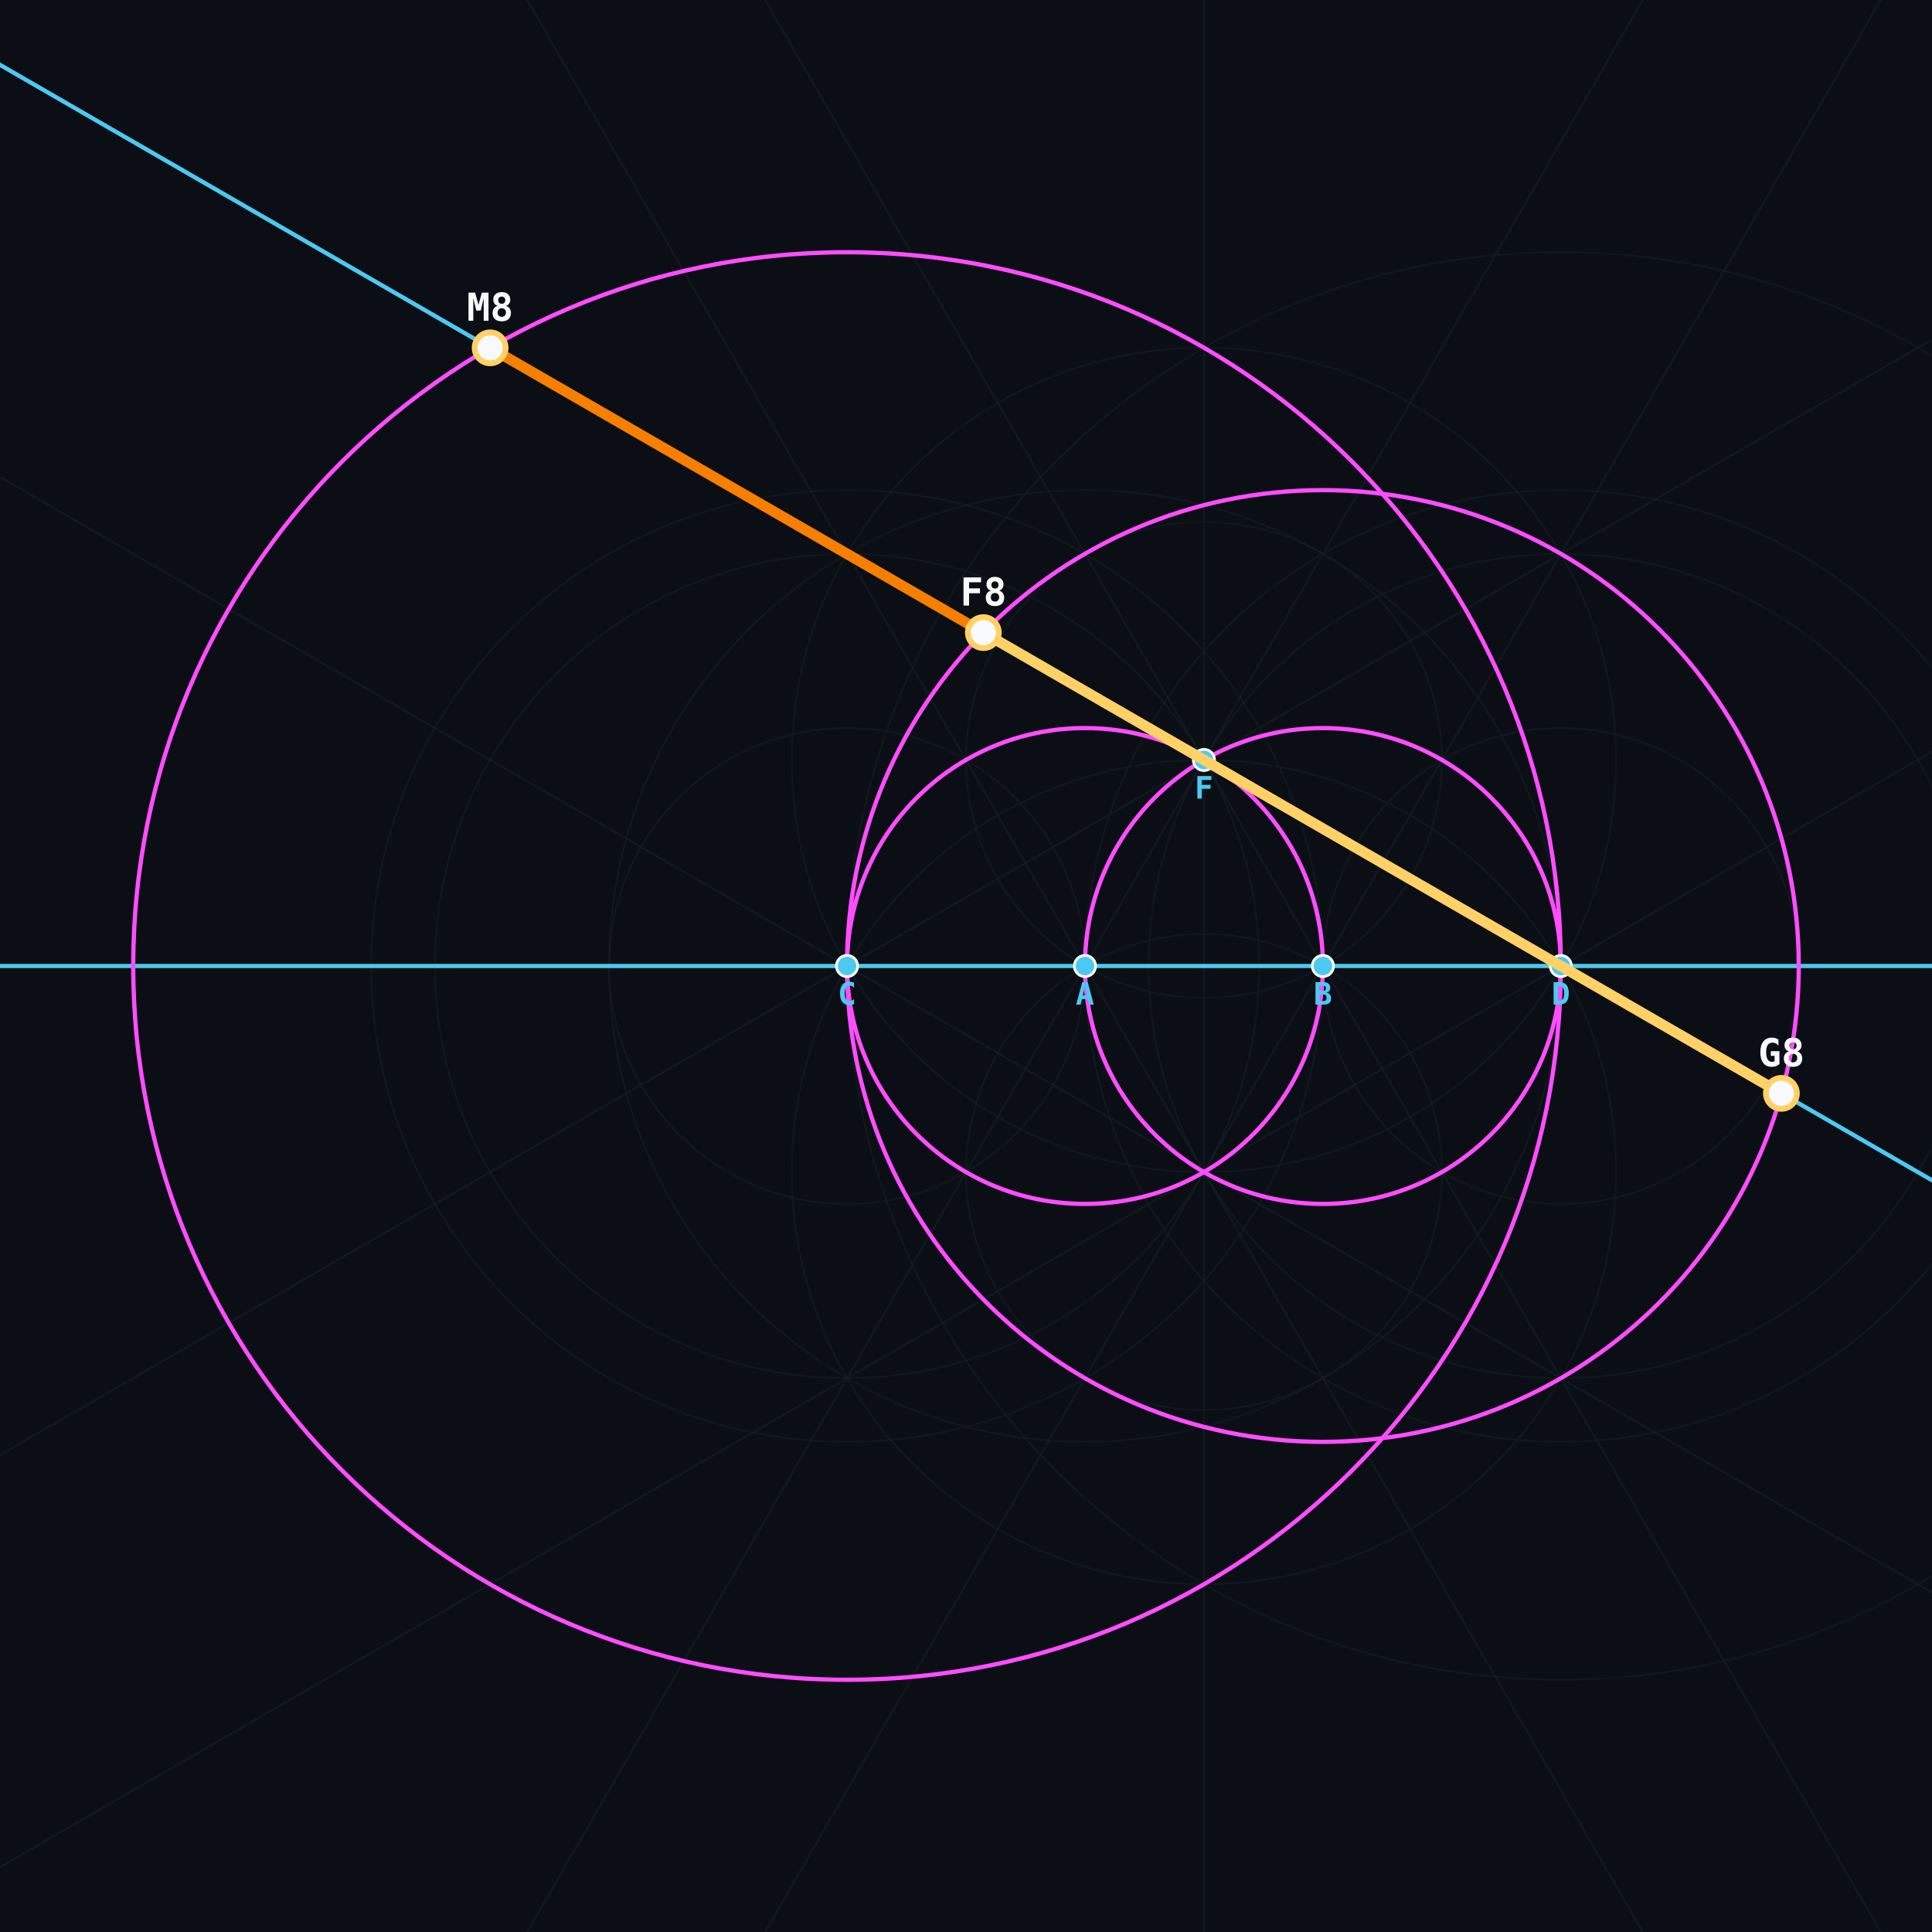
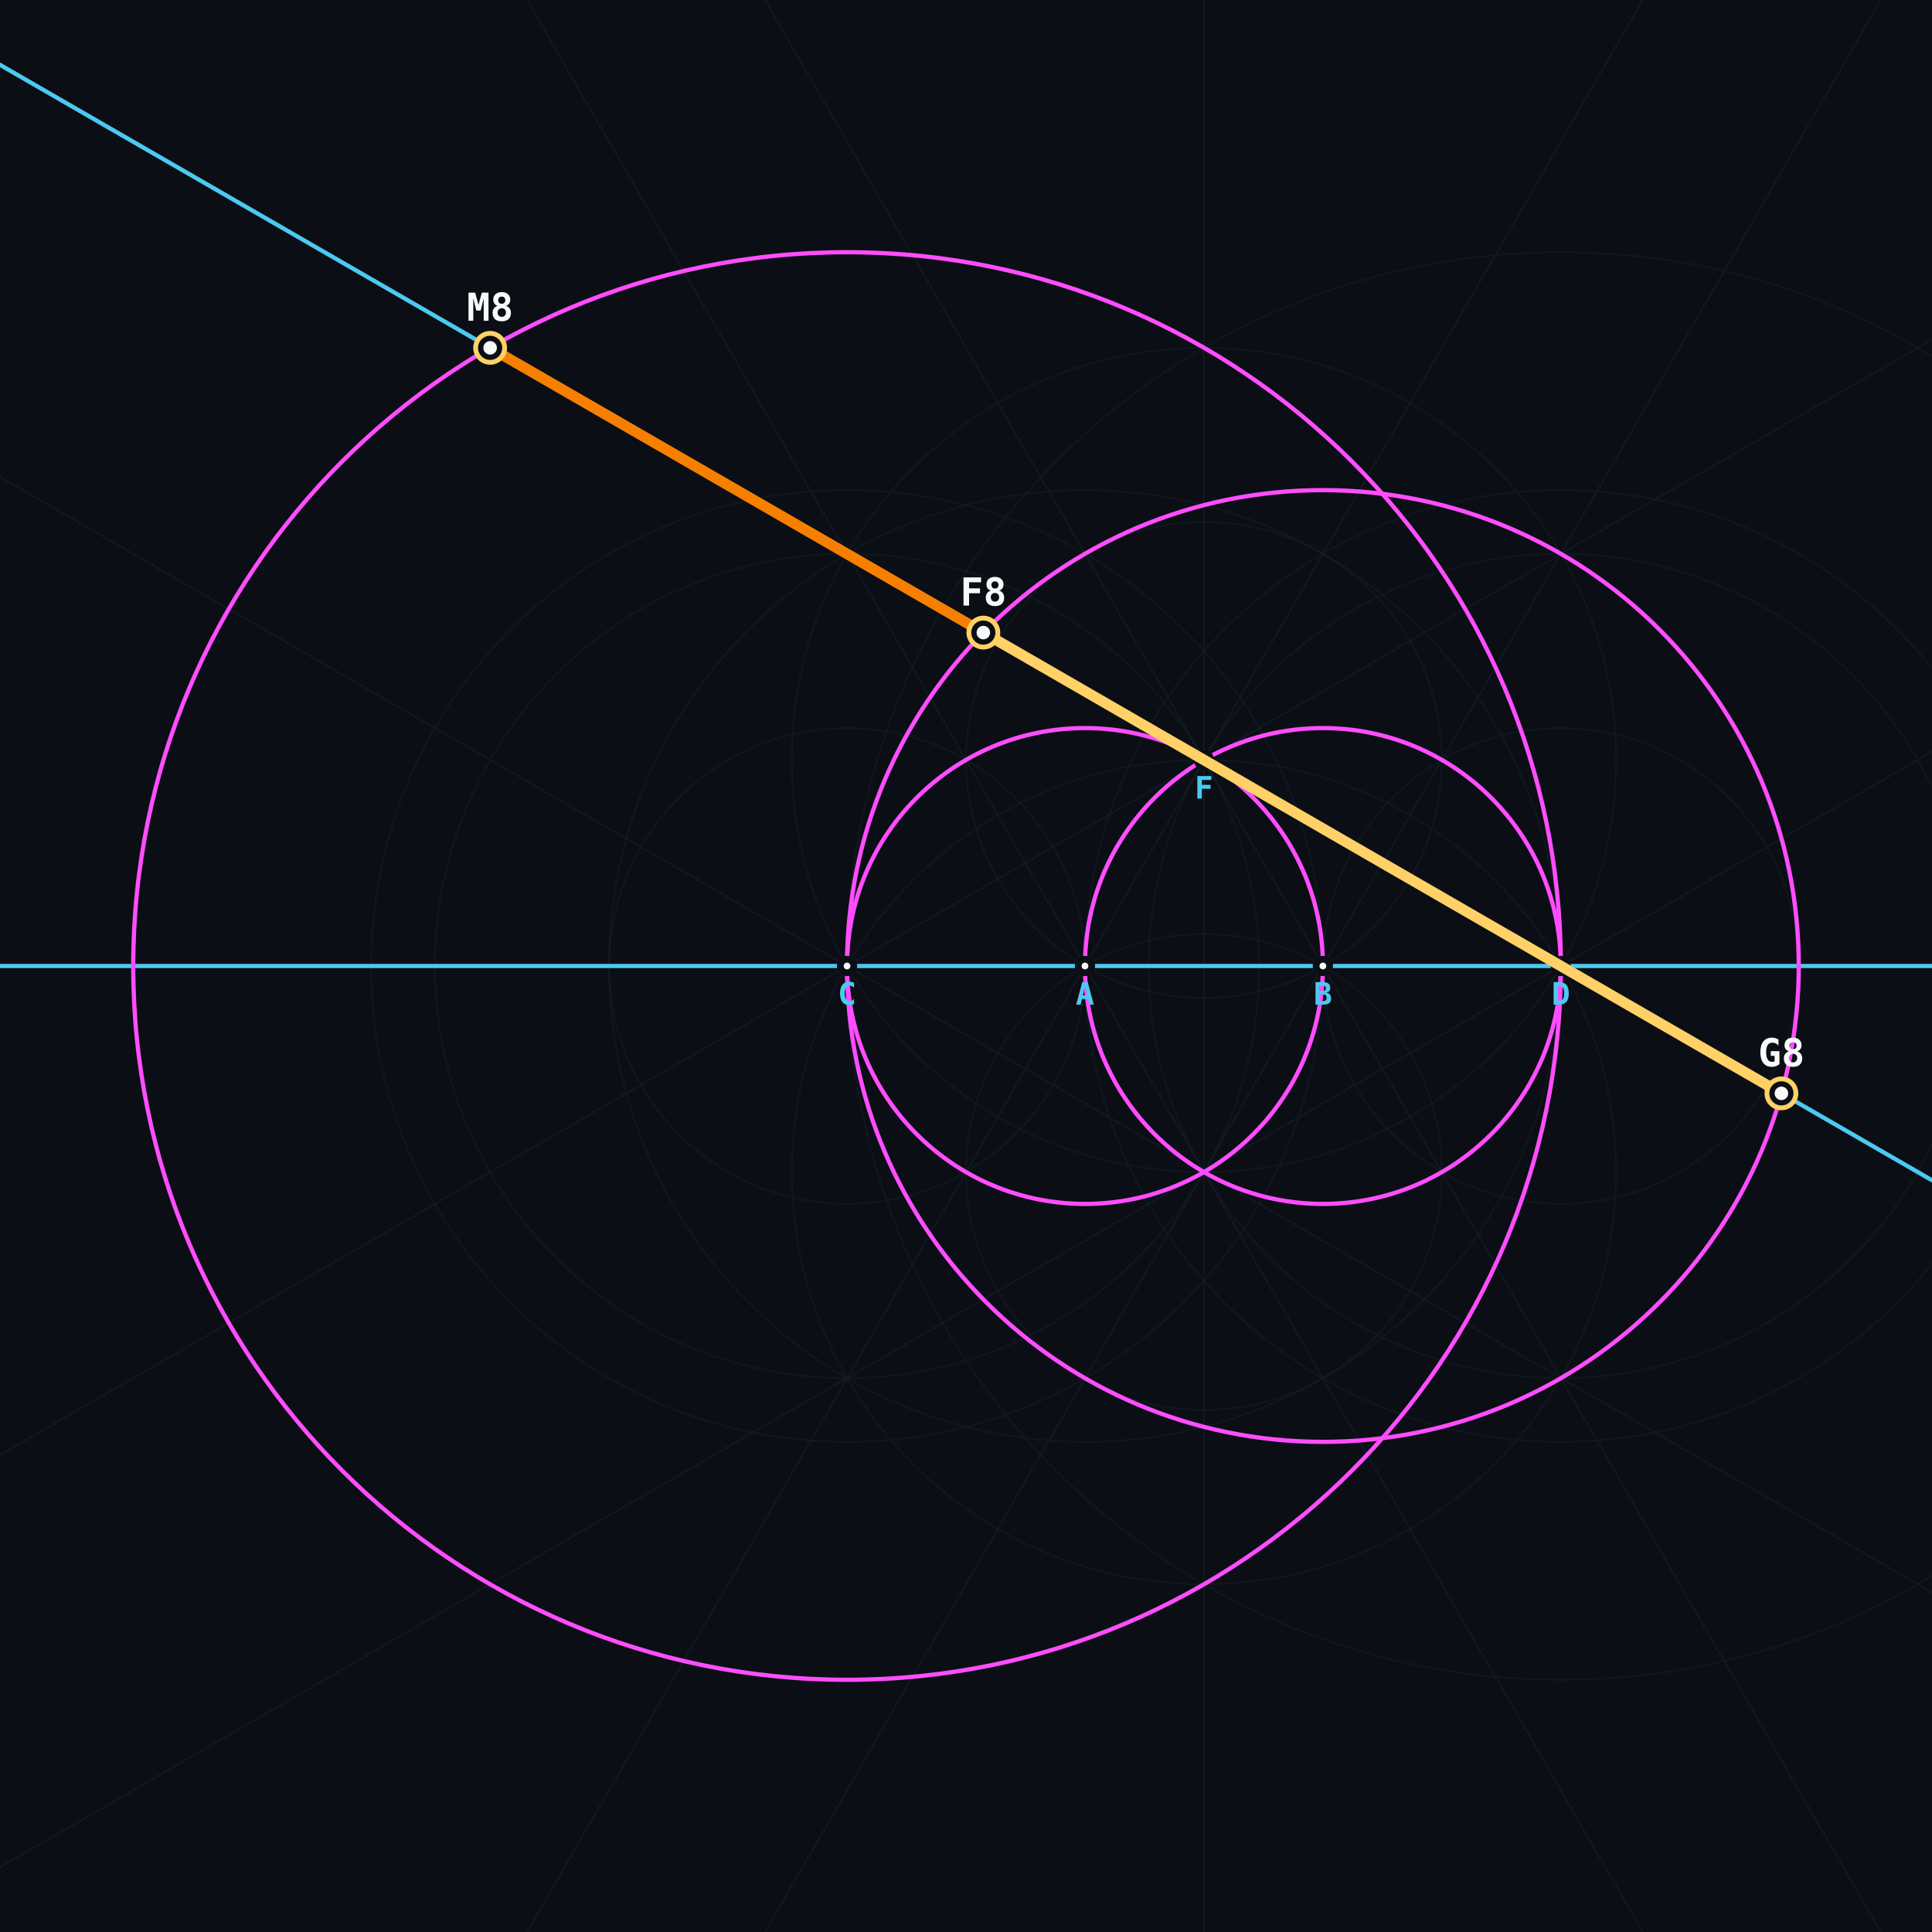
<svg xmlns="http://www.w3.org/2000/svg" viewBox="0 0 1000 1000" width="100%" height="100%" class="levels-svg">
  <defs>
    <clipPath id="sq-clip">
      <rect x="0" y="0" width="1000" height="1000" />
    </clipPath>
  </defs>
  <rect x="0" y="0" width="1000" height="1000" fill="#0b0e14" />
  <g clip-path="url(#sq-clip)">
    <line x1="-32.64" y1="-529.21" x2="1217.36" y2="1635.86" stroke="#1a2332" stroke-width="1.0" stroke-opacity="0.45" />
    <line x1="-32.64" y1="1529.21" x2="1217.36" y2="-635.86" stroke="#1a2332" stroke-width="1.0" stroke-opacity="0.45" />
    <line x1="1278.94" y1="-529.21" x2="28.94" y2="1635.86" stroke="#1a2332" stroke-width="1.0" stroke-opacity="0.45" />
    <line x1="1278.94" y1="1529.21" x2="28.94" y2="-635.86" stroke="#1a2332" stroke-width="1.0" stroke-opacity="0.45" />
    <line x1="-551.74" y1="-71.67" x2="1613.32" y2="1178.33" stroke="#1a2332" stroke-width="1.0" stroke-opacity="0.45" />
    <line x1="-551.74" y1="1071.67" x2="1613.32" y2="-178.33" stroke="#1a2332" stroke-width="1.0" stroke-opacity="0.45" />
    <line x1="1798.05" y1="-71.67" x2="-367.01" y2="1178.33" stroke="#1a2332" stroke-width="1.0" stroke-opacity="0.45" />
    <line x1="623.15" y1="1750.00" x2="623.15" y2="-750.00" stroke="#1a2332" stroke-width="1.0" stroke-opacity="0.45" />
    <circle cx="438.42" cy="500.00" r="123.15" fill="none" stroke="#161f2c" stroke-width="1.0" stroke-opacity="0.45" />
    <circle cx="561.58" cy="500.00" r="246.31" fill="none" stroke="#161f2c" stroke-width="1.0" stroke-opacity="0.45" />
    <circle cx="807.88" cy="500.00" r="246.31" fill="none" stroke="#161f2c" stroke-width="1.0" stroke-opacity="0.45" />
    <circle cx="623.15" cy="606.65" r="123.15" fill="none" stroke="#161f2c" stroke-width="1.0" stroke-opacity="0.45" />
    <circle cx="623.15" cy="393.35" r="123.15" fill="none" stroke="#161f2c" stroke-width="1.0" stroke-opacity="0.45" />
    <circle cx="438.42" cy="500.00" r="246.31" fill="none" stroke="#161f2c" stroke-width="1.0" stroke-opacity="0.45" />
    <circle cx="807.88" cy="500.00" r="123.15" fill="none" stroke="#161f2c" stroke-width="1.0" stroke-opacity="0.45" />
    <circle cx="807.88" cy="500.00" r="369.46" fill="none" stroke="#161f2c" stroke-width="1.0" stroke-opacity="0.45" />
    <circle cx="438.42" cy="500.00" r="213.31" fill="none" stroke="#161f2c" stroke-width="1.0" stroke-opacity="0.45" />
    <circle cx="623.15" cy="606.65" r="213.31" fill="none" stroke="#161f2c" stroke-width="1.0" stroke-opacity="0.45" />
    <circle cx="623.15" cy="393.35" r="213.31" fill="none" stroke="#161f2c" stroke-width="1.0" stroke-opacity="0.45" />
    <circle cx="807.88" cy="500.00" r="213.31" fill="none" stroke="#161f2c" stroke-width="1.0" stroke-opacity="0.45" />
    <line x1="-626.85" y1="500.00" x2="1873.15" y2="500.00" stroke="#4cc9f0" stroke-width="2.2" stroke-linecap="round" />
    <line x1="1798.05" y1="1071.67" x2="-367.01" y2="-178.33" stroke="#4cc9f0" stroke-width="2.2" stroke-linecap="round" />
    <circle cx="561.58" cy="500.00" r="123.15" fill="none" stroke="#ff4dff" stroke-width="2.2" />
    <circle cx="684.73" cy="500.00" r="123.15" fill="none" stroke="#ff4dff" stroke-width="2.2" />
    <circle cx="684.73" cy="500.00" r="246.31" fill="none" stroke="#ff4dff" stroke-width="2.2" />
    <circle cx="438.42" cy="500.00" r="369.46" fill="none" stroke="#ff4dff" stroke-width="2.2" />
-     <circle class="geom-point" cx="561.58" cy="500.00" r="5.5" data-base-r="5.5" fill="#4cc9f0" stroke="#f8f9fa" stroke-width="1.4" />
+     <circle class="geom-point" cx="561.58" cy="500.00" r="3.5" data-base-r="3.5" fill="#f8f9fa" stroke="#0b0e14" stroke-width="3.5" />
    <text class="geom-label" x="561.58" y="520.00" data-anchor-x="561.58" data-anchor-y="500.00" data-offset-y="20" data-base-font="16" fill="#4cc9f0" font-family="monospace" font-size="16" font-weight="bold" text-anchor="middle">A</text>
-     <circle class="geom-point" cx="684.73" cy="500.00" r="5.5" data-base-r="5.5" fill="#4cc9f0" stroke="#f8f9fa" stroke-width="1.4" />
+     <circle class="geom-point" cx="684.73" cy="500.00" r="3.5" data-base-r="3.5" fill="#f8f9fa" stroke="#0b0e14" stroke-width="3.5" />
    <text class="geom-label" x="684.73" y="520.00" data-anchor-x="684.73" data-anchor-y="500.00" data-offset-y="20" data-base-font="16" fill="#4cc9f0" font-family="monospace" font-size="16" font-weight="bold" text-anchor="middle">B</text>
-     <circle class="geom-point" cx="438.42" cy="500.00" r="5.5" data-base-r="5.5" fill="#4cc9f0" stroke="#f8f9fa" stroke-width="1.4" />
+     <circle class="geom-point" cx="438.42" cy="500.00" r="3.5" data-base-r="3.5" fill="#f8f9fa" stroke="#0b0e14" stroke-width="3.5" />
    <text class="geom-label" x="438.42" y="520.00" data-anchor-x="438.42" data-anchor-y="500.00" data-offset-y="20" data-base-font="16" fill="#4cc9f0" font-family="monospace" font-size="16" font-weight="bold" text-anchor="middle">C</text>
-     <circle class="geom-point" cx="807.88" cy="500.00" r="5.5" data-base-r="5.5" fill="#4cc9f0" stroke="#f8f9fa" stroke-width="1.4" />
+     <circle class="geom-point" cx="807.88" cy="500.00" r="3.5" data-base-r="3.5" fill="#f8f9fa" stroke="#0b0e14" stroke-width="3.5" />
    <text class="geom-label" x="807.88" y="520.00" data-anchor-x="807.88" data-anchor-y="500.00" data-offset-y="20" data-base-font="16" fill="#4cc9f0" font-family="monospace" font-size="16" font-weight="bold" text-anchor="middle">D</text>
-     <circle class="geom-point" cx="623.15" cy="393.35" r="5.5" data-base-r="5.5" fill="#4cc9f0" stroke="#f8f9fa" stroke-width="1.4" />
+     <circle class="geom-point" cx="623.15" cy="393.35" r="3.5" data-base-r="3.5" fill="#f8f9fa" stroke="#0b0e14" stroke-width="3.5" />
    <text class="geom-label" x="623.15" y="413.35" data-anchor-x="623.15" data-anchor-y="393.35" data-offset-y="20" data-base-font="16" fill="#4cc9f0" font-family="monospace" font-size="16" font-weight="bold" text-anchor="middle">F</text>
    <line x1="253.69" y1="180.04" x2="508.98" y2="327.43" stroke="#f77f00" stroke-width="5.5" stroke-linecap="round" />
    <line x1="508.98" y1="327.43" x2="922.05" y2="565.92" stroke="#ffd166" stroke-width="5.5" stroke-linecap="round" />
-     <circle class="geom-point" cx="253.69" cy="180.04" r="8" data-base-r="8" fill="#f8f9fa" stroke="#ffd166" stroke-width="3" />
+     <circle class="geom-point" cx="253.69" cy="180.04" r="7.5" data-base-r="7.5" fill="#0b0e14" stroke="#ffd166" stroke-width="2.5" />
+     <circle class="geom-point" cx="253.69" cy="180.04" r="3.5" data-base-r="3.5" fill="#f8f9fa" stroke="none" />
    <text class="geom-label" x="253.69" y="166.04" data-anchor-x="253.69" data-anchor-y="180.04" data-offset-y="-14" data-base-font="20" fill="#f8f9fa" font-family="monospace" font-size="20" font-weight="bold" text-anchor="middle">M8</text>
-     <circle class="geom-point" cx="508.98" cy="327.43" r="8" data-base-r="8" fill="#f8f9fa" stroke="#ffd166" stroke-width="3" />
+     <circle class="geom-point" cx="508.98" cy="327.43" r="7.5" data-base-r="7.5" fill="#0b0e14" stroke="#ffd166" stroke-width="2.5" />
+     <circle class="geom-point" cx="508.98" cy="327.43" r="3.5" data-base-r="3.5" fill="#f8f9fa" stroke="none" />
    <text class="geom-label" x="508.98" y="313.43" data-anchor-x="508.98" data-anchor-y="327.43" data-offset-y="-14" data-base-font="20" fill="#f8f9fa" font-family="monospace" font-size="20" font-weight="bold" text-anchor="middle">F8</text>
-     <circle class="geom-point" cx="922.05" cy="565.92" r="8" data-base-r="8" fill="#f8f9fa" stroke="#ffd166" stroke-width="3" />
+     <circle class="geom-point" cx="922.05" cy="565.92" r="7.5" data-base-r="7.5" fill="#0b0e14" stroke="#ffd166" stroke-width="2.5" />
+     <circle class="geom-point" cx="922.05" cy="565.92" r="3.5" data-base-r="3.5" fill="#f8f9fa" stroke="none" />
    <text class="geom-label" x="922.05" y="551.92" data-anchor-x="922.05" data-anchor-y="565.92" data-offset-y="-14" data-base-font="20" fill="#f8f9fa" font-family="monospace" font-size="20" font-weight="bold" text-anchor="middle">G8</text>
  </g>
</svg>
